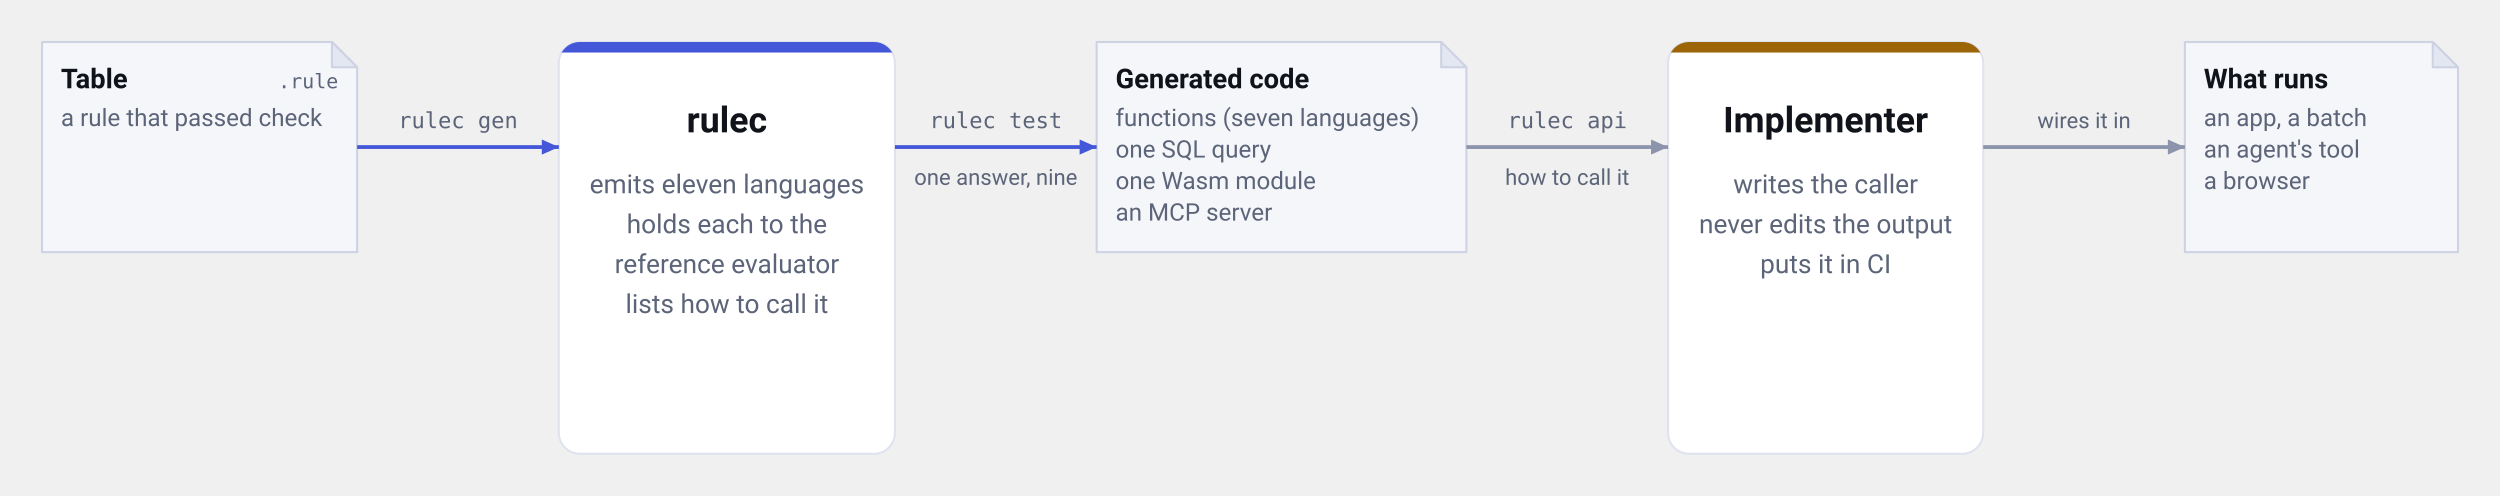
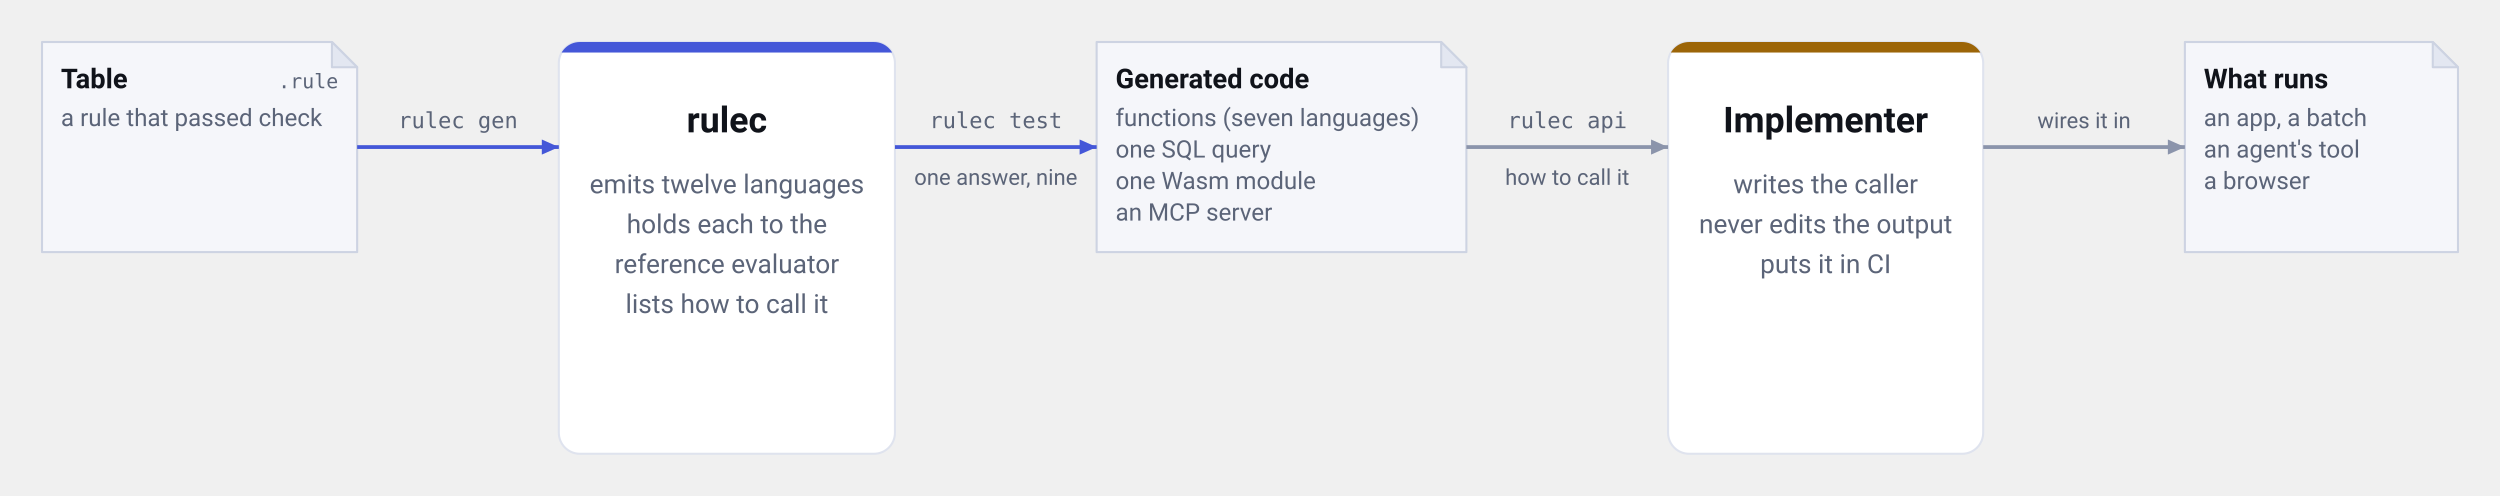
- <svg xmlns="http://www.w3.org/2000/svg" viewBox="0 0 1190 236" width="1190" height="236" role="img" aria-label="From a table that passed check, rulec gen writes code in eleven languages and rulec test holds each to the reference evaluator. The implementer reads how to call it from rulec api and puts the function, the SQL query, the Wasm module or the MCP server into an app, a batch or an agent. Generated code is never edited; when the table changes, gen --check in CI stops the build." font-family="-apple-system, BlinkMacSystemFont, &quot;Hiragino Sans&quot;, &quot;Noto Sans JP&quot;, &quot;Yu Gothic&quot;, Meiryo, &quot;Segoe UI&quot;, Roboto, sans-serif">
+ <svg xmlns="http://www.w3.org/2000/svg" viewBox="0 0 1190 236" width="1190" height="236" role="img" aria-label="From a table that passed check, rulec gen writes code in twelve languages and rulec test holds each to the reference evaluator. The implementer reads how to call it from rulec api and puts the function, the SQL query, the Wasm module or the MCP server into an app, a batch or an agent. Generated code is never edited; when the table changes, gen --check in CI stops the build." font-family="-apple-system, BlinkMacSystemFont, &quot;Hiragino Sans&quot;, &quot;Noto Sans JP&quot;, &quot;Yu Gothic&quot;, Meiryo, &quot;Segoe UI&quot;, Roboto, sans-serif">
  <defs>
    <marker id="head-neutral" viewBox="0 0 10 10" refX="9" refY="5" markerWidth="9" markerHeight="9" markerUnits="userSpaceOnUse" orient="auto">
      <path d="M0,1 L9,5 L0,9 Z" fill="#8b94ab" />
    </marker>
    <marker id="head-accent" viewBox="0 0 10 10" refX="9" refY="5" markerWidth="9" markerHeight="9" markerUnits="userSpaceOnUse" orient="auto">
      <path d="M0,1 L9,5 L0,9 Z" fill="#4457d8" />
    </marker>
    <marker id="head-human" viewBox="0 0 10 10" refX="9" refY="5" markerWidth="9" markerHeight="9" markerUnits="userSpaceOnUse" orient="auto">
      <path d="M0,1 L9,5 L0,9 Z" fill="#9c6508" />
    </marker>
  </defs>
  <path d="M20,20.0 H158 L170,32.0 V120.0 H20 Z" fill="#f5f6fa" stroke="#cdd3e2" stroke-linejoin="round" />
  <path d="M158,20.0 V32.0 H170 Z" fill="#e3e7f1" stroke="#cdd3e2" stroke-linejoin="round" />
  <text x="29" y="42.0" font-size="13" font-weight="600" text-anchor="start" fill="#10131a">Table</text>
  <text x="161" y="42.0" font-size="9.5" font-weight="400" text-anchor="end" fill="#5b6478" font-family="ui-monospace, SFMono-Regular, Menlo, Consolas, monospace">.rule</text>
  <text x="29" y="60.0" font-size="11.5" font-weight="400" text-anchor="start" fill="#5b6478">a rule that passed check</text>
  <clipPath id="clip-1">
    <rect x="266" y="20" width="160" height="196" rx="10" />
  </clipPath>
  <rect x="266" y="20" width="160" height="196" rx="10" fill="#ffffff" stroke="#dfe3ee" />
  <rect x="266" y="20" width="160" height="5" fill="#4457d8" clip-path="url(#clip-1)" />
  <text x="346.0" y="63" font-size="17" font-weight="700" text-anchor="middle" fill="#10131a">rulec</text>
-   <text x="346.0" y="92" font-size="12.5" font-weight="400" text-anchor="middle" fill="#5b6478">emits eleven languages</text>
+   <text x="346.0" y="92" font-size="12.5" font-weight="400" text-anchor="middle" fill="#5b6478">emits twelve languages</text>
  <text x="346.0" y="111" font-size="12.5" font-weight="400" text-anchor="middle" fill="#5b6478">holds each to the</text>
  <text x="346.0" y="130" font-size="12.5" font-weight="400" text-anchor="middle" fill="#5b6478">reference evaluator</text>
  <text x="346.0" y="149" font-size="12.5" font-weight="400" text-anchor="middle" fill="#5b6478">lists how to call it</text>
  <path d="M522,20.0 H686 L698,32.0 V120.0 H522 Z" fill="#f5f6fa" stroke="#cdd3e2" stroke-linejoin="round" />
  <path d="M686,20.0 V32.0 H698 Z" fill="#e3e7f1" stroke="#cdd3e2" stroke-linejoin="round" />
  <text x="531" y="42.0" font-size="13" font-weight="600" text-anchor="start" fill="#10131a">Generated code</text>
  <text x="531" y="60.0" font-size="11.5" font-weight="400" text-anchor="start" fill="#5b6478">functions (seven languages)</text>
  <text x="531" y="75.0" font-size="11.5" font-weight="400" text-anchor="start" fill="#5b6478">one SQL query</text>
  <text x="531" y="90.0" font-size="11.5" font-weight="400" text-anchor="start" fill="#5b6478">one Wasm module</text>
  <text x="531" y="105.0" font-size="11.5" font-weight="400" text-anchor="start" fill="#5b6478">an MCP server</text>
  <clipPath id="clip-3">
    <rect x="794" y="20" width="150" height="196" rx="10" />
  </clipPath>
  <rect x="794" y="20" width="150" height="196" rx="10" fill="#ffffff" stroke="#dfe3ee" />
  <rect x="794" y="20" width="150" height="5" fill="#9c6508" clip-path="url(#clip-3)" />
  <text x="869.0" y="63" font-size="17" font-weight="700" text-anchor="middle" fill="#10131a">Implementer</text>
  <text x="869.0" y="92" font-size="12.5" font-weight="400" text-anchor="middle" fill="#5b6478">writes the caller</text>
  <text x="869.0" y="111" font-size="12.5" font-weight="400" text-anchor="middle" fill="#5b6478">never edits the output</text>
  <text x="869.0" y="130" font-size="12.5" font-weight="400" text-anchor="middle" fill="#5b6478">puts it in CI</text>
  <path d="M1040,20.0 H1158 L1170,32.0 V120.0 H1040 Z" fill="#f5f6fa" stroke="#cdd3e2" stroke-linejoin="round" />
  <path d="M1158,20.0 V32.0 H1170 Z" fill="#e3e7f1" stroke="#cdd3e2" stroke-linejoin="round" />
  <text x="1049" y="42.0" font-size="13" font-weight="600" text-anchor="start" fill="#10131a">What runs</text>
  <text x="1049" y="60.0" font-size="11.5" font-weight="400" text-anchor="start" fill="#5b6478">an app, a batch</text>
  <text x="1049" y="75.0" font-size="11.5" font-weight="400" text-anchor="start" fill="#5b6478">an agent's tool</text>
  <text x="1049" y="90.0" font-size="11.5" font-weight="400" text-anchor="start" fill="#5b6478">a browser</text>
  <line x1="170" y1="70" x2="266" y2="70" stroke="#4457d8" stroke-width="1.8" marker-end="url(#head-accent)" />
  <text x="218.0" y="61" font-size="10.5" font-weight="400" text-anchor="middle" fill="#5b6478" font-family="ui-monospace, SFMono-Regular, Menlo, Consolas, monospace">rulec gen</text>
  <line x1="426" y1="70" x2="522" y2="70" stroke="#4457d8" stroke-width="1.8" marker-end="url(#head-accent)" />
  <text x="474.0" y="61" font-size="10.5" font-weight="400" text-anchor="middle" fill="#5b6478" font-family="ui-monospace, SFMono-Regular, Menlo, Consolas, monospace">rulec test</text>
  <text x="474.0" y="88" font-size="10.5" font-weight="400" text-anchor="middle" fill="#5b6478">one answer, nine</text>
  <line x1="698" y1="70" x2="794" y2="70" stroke="#8b94ab" stroke-width="1.8" marker-end="url(#head-neutral)" />
  <text x="746.0" y="61" font-size="10.5" font-weight="400" text-anchor="middle" fill="#5b6478" font-family="ui-monospace, SFMono-Regular, Menlo, Consolas, monospace">rulec api</text>
  <text x="746.0" y="88" font-size="10.5" font-weight="400" text-anchor="middle" fill="#5b6478">how to call it</text>
  <line x1="944" y1="70" x2="1040" y2="70" stroke="#8b94ab" stroke-width="1.8" marker-end="url(#head-neutral)" />
  <text x="992.0" y="61" font-size="10.5" font-weight="400" text-anchor="middle" fill="#5b6478">wires it in</text>
</svg>
